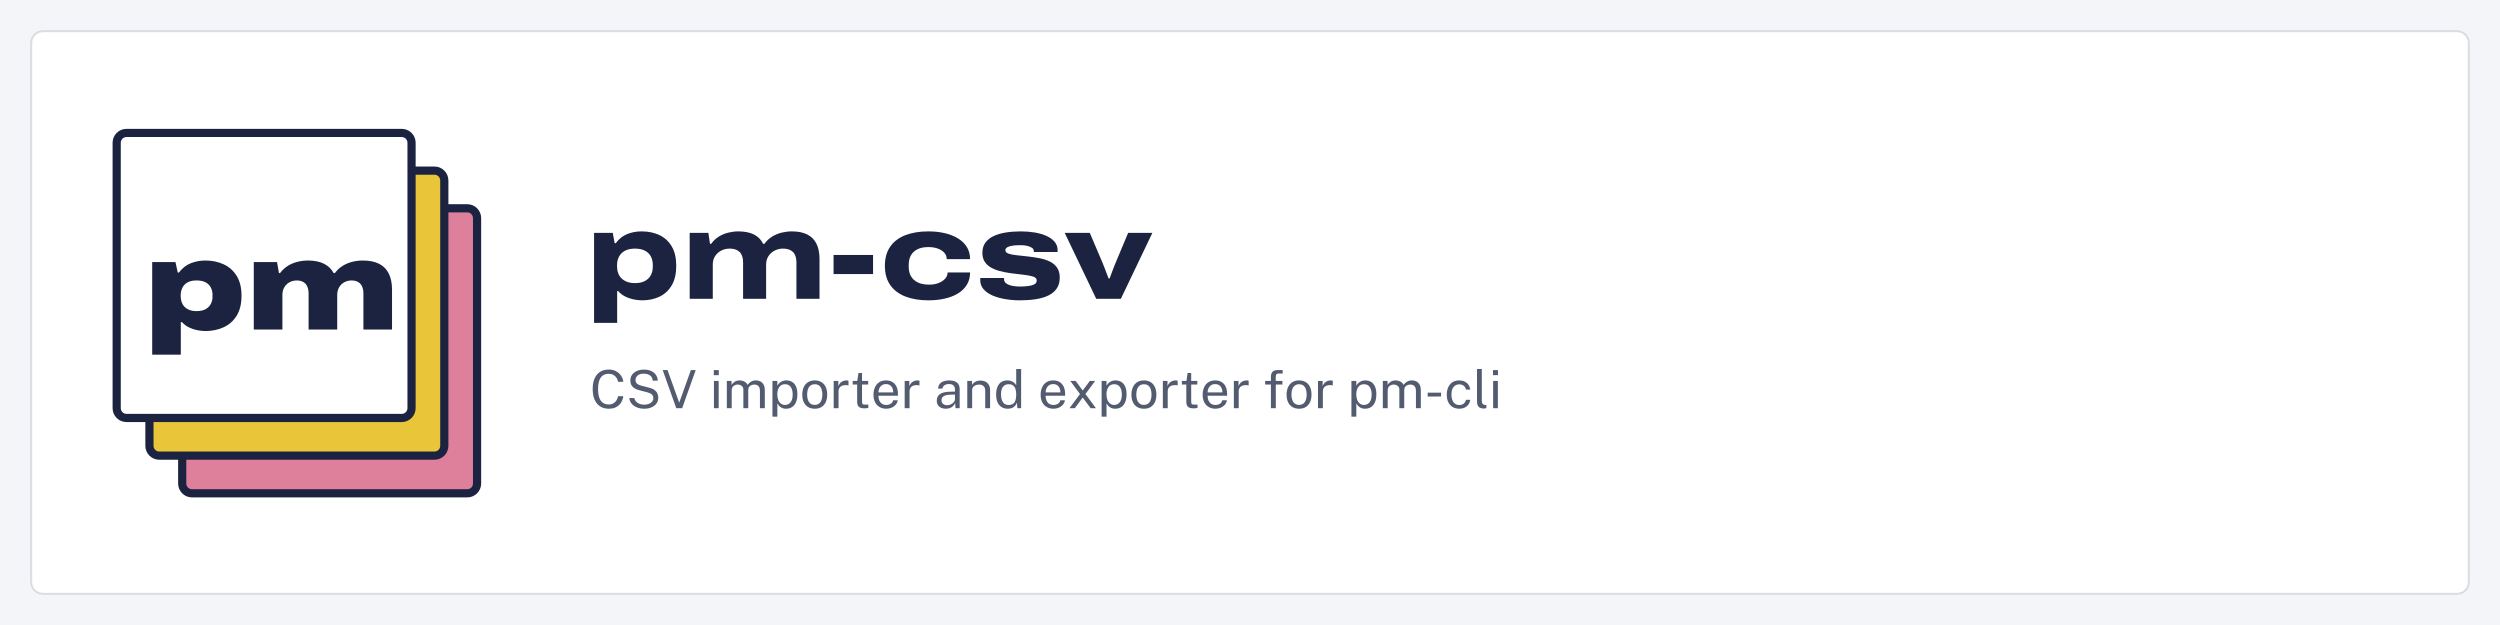
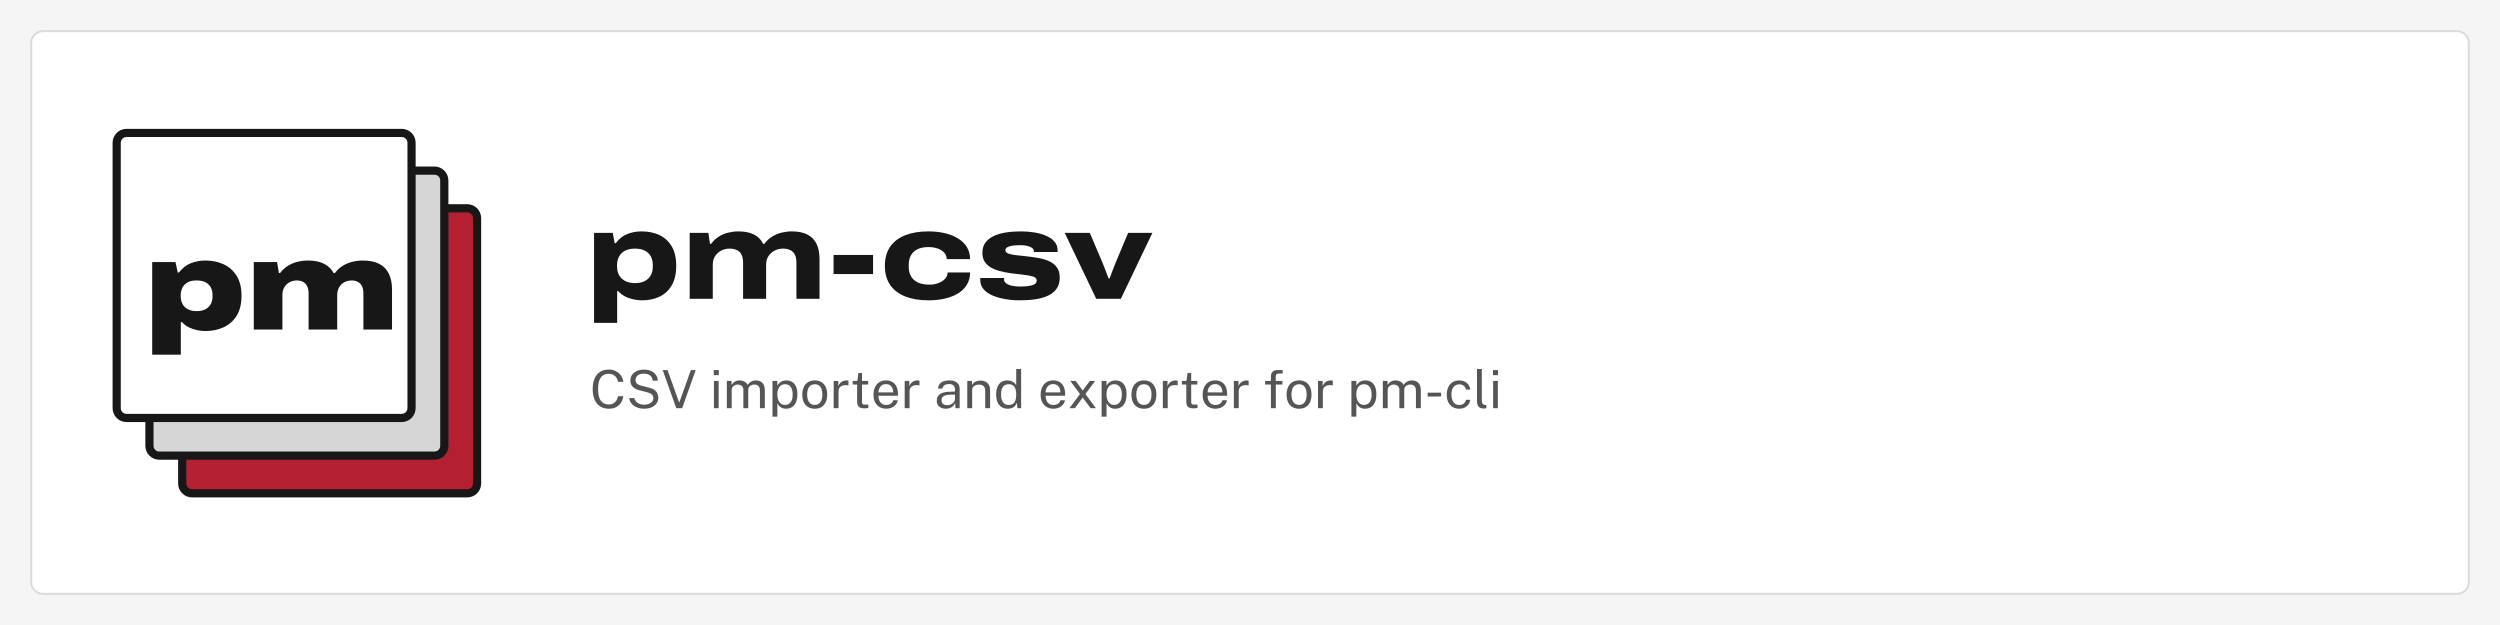
<svg xmlns="http://www.w3.org/2000/svg" width="1280" height="320" viewBox="0 0 1280 320" role="img" aria-label="pm-csv: CSV importer and exporter for pm-cli">
-   <rect width="1280" height="320" fill="#F3F5F8" />
-   <rect x="16" y="16" width="1248" height="288" rx="6" fill="#FFFFFF" stroke="#1B2340" stroke-opacity=".14" />
-   <g fill="#1B2340">
+   <rect width="1280" height="320" fill="#F5F5F5" />
+   <rect x="16" y="16" width="1248" height="288" rx="6" fill="#FFFFFF" stroke="#171717" stroke-opacity=".14" />
+   <g fill="#171717">
    <g transform="translate(48 58) scale(0.8387097)">
-       <g stroke="#1B2340" stroke-width="5" stroke-linejoin="round">
-         <rect x="54" y="58" width="180" height="174" rx="6" fill="#DE7F9C" />
-         <rect x="34" y="35" width="180" height="174" rx="6" fill="#E9C53A" />
+       <g stroke="#171717" stroke-width="5" stroke-linejoin="round">
+         <rect x="54" y="58" width="180" height="174" rx="6" fill="#B51F32" />
+         <rect x="34" y="35" width="180" height="174" rx="6" fill="#D6D6D6" />
        <rect x="14" y="12" width="180" height="174" rx="6" fill="#FFFFFF" />
      </g>
-       <g fill="#1B2340">
+       <g fill="#171717">
        <path transform="translate(31.000 132) scale(0.078 -0.078)" d="M60 -197V528H242L260 446H269Q310 499 364.0 519.5Q418 540 476 540Q555 540 619.0 510.5Q683 481 721.0 420.0Q759 359 759 264Q759 169 721.0 108.0Q683 47 619.0 17.5Q555 -12 476 -12Q448 -12 414.0 -5.5Q380 1 348.0 16.5Q316 32 293 58H284V-197ZM407 144Q451 144 478.5 159.5Q506 175 519.0 200.5Q532 226 532 255V273Q532 303 519.0 328.5Q506 354 478.5 369.0Q451 384 407 384Q363 384 335.5 368.0Q308 352 295.5 325.5Q283 299 283 267V261Q283 237 290.0 216.0Q297 195 312.0 179.0Q327 163 350.5 153.5Q374 144 407 144Z" />
        <path transform="translate(93.010 132) scale(0.078 -0.078)" d="M60 0V528H242L257 442H266Q292 477 327.0 498.5Q362 520 402.5 530.0Q443 540 484 540Q559 540 609.0 515.0Q659 490 685 442H695Q721 477 756.0 498.5Q791 520 831.5 530.0Q872 540 913 540Q990 540 1040.5 514.5Q1091 489 1116.5 438.0Q1142 387 1142 312V0H918V285Q918 306 912.5 324.5Q907 343 896.0 356.0Q885 369 867.5 376.5Q850 384 827 384Q794 384 768.0 369.5Q742 355 727.5 329.5Q713 304 713 271V0H489V285Q489 306 483.5 324.5Q478 343 467.0 356.0Q456 369 438.5 376.5Q421 384 398 384Q365 384 339.0 369.5Q313 355 298.5 329.5Q284 304 284 271V0Z" />
      </g>
    </g>
    <g data-role="name">
      <path transform="translate(300.000 153) scale(0.064 -0.064)" d="M65.022 -192.435V527.543H214.607L229.868 445.087H238.412Q277.585 497.63 331.129 518.587Q384.672 539.543 445.412 539.543Q525.781 539.543 588.183 509.815Q650.585 480.087 686.531 419.087Q722.477 358.087 722.477 264Q722.477 169.913 686.759 108.685Q651.042 47.457 589.553 17.728Q528.064 -12 449.521 -12Q415.129 -12 379.303 -4.359Q343.477 3.283 311.933 19.696Q280.39 36.109 257.846 62.109H249.759V-192.435ZM392.847 125.738Q440.043 125.738 471.424 142.38Q502.804 159.021 518.772 188.402Q534.739 217.782 534.739 255.457V272.087Q534.739 310.761 518.772 340.142Q502.804 369.522 470.967 385.664Q439.13 401.805 391.934 401.805Q344.738 401.805 312.673 384.892Q280.607 367.979 264.683 337.827Q248.759 307.674 248.759 267.457V260.543Q248.759 230.608 257.814 205.728Q266.868 180.847 285.064 163.249Q303.26 145.651 330.184 135.695Q357.108 125.738 392.847 125.738Z" />
      <path transform="translate(348.960 153) scale(0.064 -0.064)" d="M65.022 0V527.543H214.607L227.325 439.717H236.325Q263.238 476.543 298.694 498.272Q334.151 520 374.651 529.772Q415.151 539.543 454.781 539.543Q529.325 539.543 578.868 514.772Q628.412 490 652.585 439.717H662.129Q689.499 476.543 725.183 498.272Q760.868 520 801.368 529.772Q841.868 539.543 881.955 539.543Q955.759 539.543 1004.89 515.185Q1054.02 490.826 1078.835 441.652Q1103.65 392.479 1103.65 318.392V0H918.913V292.761Q918.913 319.696 911.815 340.479Q904.717 361.262 891.206 374.718Q877.695 388.175 857.684 394.99Q837.673 401.805 812.391 401.805Q775.282 401.805 744.26 385.707Q713.238 369.609 694.857 341.142Q676.477 312.674 676.477 275.109V0H492.196V292.761Q492.196 319.696 485.098 340.479Q478 361.262 464.489 374.718Q450.978 388.175 430.967 394.99Q410.956 401.805 385.217 401.805Q348.108 401.805 317.086 385.707Q286.064 369.609 267.912 341.142Q249.759 312.674 249.759 275.109V0Z" />
      <path transform="translate(423.584 153) scale(0.064 -0.064)" d="M50 198.131V350.956H366V198.131Z" />
      <path transform="translate(450.208 153) scale(0.064 -0.064)" d="M392.564 -12Q286.76 -12 208.554 18.5Q130.348 49 87.457 110.228Q44.565 171.457 44.565 264Q44.565 356.543 87.457 417.815Q130.348 479.087 208.554 509.315Q286.76 539.543 392.564 539.543Q461.542 539.543 521.977 525.772Q582.412 512 628.531 483.957Q674.65 455.913 700.368 414.326Q726.085 372.739 726.085 317.652H539.261Q539.261 347.131 519.75 368.914Q500.239 390.696 467.315 402.381Q434.391 414.066 392.564 414.066Q340.369 414.066 305.303 396.609Q270.238 379.153 252.814 347.685Q235.39 316.218 235.39 274V254Q235.39 212.239 253.314 180.543Q271.238 148.847 307.847 131.162Q344.456 113.478 399.738 113.478Q441.108 113.478 474.304 126.434Q507.5 139.391 526.967 161.673Q546.435 183.956 546.435 210.891H726.085Q726.085 154.261 700.139 112.174Q674.194 70.087 628.574 42.543Q582.955 15 522.249 1.5Q461.542 -12 392.564 -12Z" />
      <path transform="translate(499.552 153) scale(0.064 -0.064)" d="M353.282 -12Q294.195 -12 237.662 -2.5Q181.13 7 135.739 26.272Q90.348 45.543 63.315 76.587Q36.283 107.63 36.283 151.261Q36.283 155.174 36.511 158.902Q36.739 162.63 37.739 166.63H227.65Q227.107 164 226.879 161.272Q226.65 158.543 226.65 156.543Q227.194 135.891 244.89 123.065Q262.585 110.239 291.379 104.282Q320.173 98.326 353.738 98.326Q382.413 98.326 413.837 101.467Q445.261 104.608 466.717 114.663Q488.174 124.717 488.174 146.457Q488.174 168.652 459.826 177.979Q431.479 187.305 383.533 192.446Q335.587 197.587 276.022 205.5Q231.283 211.957 191.326 222.685Q151.37 233.414 120.326 251.457Q89.283 269.5 71.424 298.087Q53.565 326.674 53.565 368.305Q53.565 416.196 77.141 448.87Q100.717 481.543 142.652 501.587Q184.586 521.63 240.662 530.587Q296.738 539.543 361.738 539.543Q418.651 539.543 471.227 530.859Q523.803 522.174 565.238 503.717Q606.672 485.261 630.977 456.717Q655.281 428.174 655.281 388.913Q655.281 385.457 655.281 381.413Q655.281 377.37 654.281 374.457H465.457V380.63Q465.457 397.739 449.902 408.294Q434.348 418.848 410.467 424.033Q386.586 429.218 359.651 429.218Q349.282 429.218 329.042 428.49Q308.803 427.761 287.836 424.076Q266.868 420.392 252.314 412.25Q237.759 404.109 237.759 388.826Q237.759 370.087 262.488 361.532Q287.216 352.978 327.444 348.837Q367.672 344.695 414.672 339.326Q462.955 333.956 509.27 325.228Q555.585 316.5 592.303 298.684Q629.02 280.869 650.694 250.01Q672.368 219.152 672.368 169.521Q672.368 117.804 648.52 82.674Q624.672 47.543 581.738 26.772Q538.803 6 480.499 -3.0Q422.195 -12 353.282 -12Z" />
      <path transform="translate(544.992 153) scale(0.064 -0.064)" d="M254.457 0 2.283 527.543H202.911L304.238 289.478Q310.694 274.478 319.336 251.564Q327.977 228.651 337.118 205.282Q346.26 181.912 352.629 163.542H361.716Q368.629 182.456 377.314 206.097Q385.999 229.738 394.956 252.651Q403.912 275.564 410.369 290.564L509.521 527.543H703.433L451.259 0Z" />
    </g>
-     <g data-role="tagline" fill="#535B70">
+     <g data-role="tagline" fill="#555555">
      <path transform="translate(302.000 209) scale(0.0135 -0.0135)" d="M722.531 -20Q527.969 -20 390.516 68.828Q253.062 157.656 180.516 324.734Q107.969 491.812 107.969 727.562Q107.969 963.312 180.172 1128.109Q252.375 1292.906 389.828 1379.453Q527.281 1466 722.531 1466Q875.5 1466 993.781 1402.438Q1112.062 1338.875 1183.922 1232.828Q1255.781 1126.781 1269.156 1000.312H1071.844Q1055.594 1085.031 1010.828 1154.047Q966.062 1223.062 892.953 1264.0Q819.844 1304.938 718.062 1304.938Q586.656 1304.938 496.188 1243.641Q405.719 1182.344 359.109 1054.094Q312.5 925.844 312.5 725.5Q312.5 424.125 416.312 282.594Q520.125 141.062 718.062 141.062Q819.844 141.062 892.953 184.25Q966.062 227.438 1010.828 299.031Q1055.594 370.625 1071.844 455.344H1269.156Q1258.094 363.031 1219.641 277.453Q1181.188 191.875 1114.312 124.859Q1047.438 57.844 949.828 18.922Q852.219 -20 722.531 -20Z" />
      <path transform="translate(320.589 209) scale(0.0135 -0.0135)" d="M680.719 -20Q575.281 -20 479.891 5.703Q384.5 31.406 307.109 82.172Q229.719 132.938 179.578 208.281Q129.438 283.625 115.844 383.562H309.719Q327.938 301.719 381.281 246.031Q434.625 190.344 514.422 161.984Q594.219 133.625 688.969 133.625Q781.25 133.625 858.781 162.844Q936.312 192.062 983.25 247.453Q1030.188 302.844 1030.188 381.031Q1030.188 467 973.922 519.703Q917.656 572.406 800.719 603.781L503.188 680.594Q401.75 705.562 324.188 751.203Q246.625 796.844 203.047 871.391Q159.469 945.938 159.469 1057.125Q159.469 1179.5 227.016 1271.188Q294.562 1362.875 411.25 1413.438Q527.938 1464 674.688 1464Q845.312 1464 961.406 1405.016Q1077.5 1346.031 1137.672 1250.25Q1197.844 1154.469 1198.219 1044.75H1007.781Q998.5 1143.719 949.828 1201.344Q901.156 1258.969 828.062 1284.328Q754.969 1309.688 668.938 1309.688Q513.688 1309.688 434.266 1239.531Q354.844 1169.375 354.844 1071.562Q354.844 982.594 412.0 931.734Q469.156 880.875 579.844 852.75L870.312 778.375Q999 748.469 1075.484 691.422Q1151.969 634.375 1185.5 558.812Q1219.031 483.25 1219.031 395.469Q1219.031 275.469 1151.969 181.469Q1084.906 87.469 964.266 33.734Q843.625 -20 680.719 -20Z" />
      <path transform="translate(338.679 209) scale(0.0135 -0.0135)" d="M560.656 0 46.406 1446H229L672.281 209.906L1115.219 1446H1298.156L783.906 0Z" />
      <path transform="translate(356.837 209) scale(0.0135 -0.0135)" d="" />
      <path transform="translate(363.398 209) scale(0.0135 -0.0135)" d="M158.406 0V1034H337.438V0ZM152.5 1253.188V1444.688H342.031V1253.188Z" />
      <path transform="translate(370.080 209) scale(0.0135 -0.0135)" d="M152.5 0V1034H331.406V883.781Q373.875 952.438 448.688 1003.219Q523.5 1054 643.844 1054Q700.406 1054 758.812 1034.844Q817.219 1015.688 866.031 978.047Q914.844 940.406 941.625 885.094Q990 960.938 1071.984 1007.469Q1153.969 1054 1256.562 1054Q1311.312 1054 1370.328 1037.422Q1429.344 1020.844 1479.828 979.625Q1530.312 938.406 1561.953 864.812Q1593.594 791.219 1593.594 676.188V0H1408.344V657.969Q1408.344 751.688 1378.031 803.578Q1347.719 855.469 1299.531 876.172Q1251.344 896.875 1196.406 896.875Q1147.719 896.875 1093.797 878.141Q1039.875 859.406 1002.016 814.406Q964.156 769.406 964.156 690.781V0H779.594V711.781Q779.594 773.344 747.156 814.406Q714.719 855.469 666.375 876.172Q618.031 896.875 569.656 896.875Q517.031 896.875 463.438 875.844Q409.844 854.812 373.625 809.156Q337.406 763.5 337.406 690.781V0Z" />
      <path transform="translate(393.435 209) scale(0.0135 -0.0135)" d="M152.5 -322V1034H336.781L339.406 853.625Q356.594 885.75 385.234 920.625Q413.875 955.5 455.531 985.938Q497.188 1016.375 552.625 1035.188Q608.062 1054 678.844 1054Q802.594 1054 897.125 997.656Q991.656 941.312 1044.938 825.109Q1098.219 708.906 1098.219 530.5Q1098.219 353.188 1046.594 230.422Q994.969 107.656 897.812 43.828Q800.656 -20 664.406 -20Q595 -20 541.453 -0.516Q487.906 18.969 448.469 50.578Q409.031 82.188 382.281 117.891Q355.531 153.594 338.719 187.031V-322ZM629.344 124.125Q757.344 124.125 838.344 221.719Q919.344 319.312 919.344 525.25Q919.344 701.781 845.234 805.859Q771.125 909.938 629.344 909.938Q485.281 909.938 411.016 803.234Q336.75 696.531 336.75 525.25Q336.75 413.688 369.828 322.672Q402.906 231.656 467.938 177.891Q532.969 124.125 629.344 124.125Z" />
      <path transform="translate(409.514 209) scale(0.0135 -0.0135)" d="M566.938 -20Q424 -20 317.328 41.438Q210.656 102.875 151.734 221.719Q92.812 340.562 92.812 512.625Q92.812 674.969 147.844 796.812Q202.875 918.656 308.906 986.328Q414.938 1054 567.625 1054Q710.594 1054 815.953 991.375Q921.312 928.75 979.562 808.047Q1037.812 687.344 1037.812 512.625Q1037.812 354.688 984.141 234.859Q930.469 115.031 825.922 47.516Q721.375 -20 566.938 -20ZM567.625 125.5Q660.469 125.5 724.453 172.922Q788.438 220.344 821.578 308.25Q854.719 396.156 854.719 517.438Q854.719 627.906 825.516 716.594Q796.312 805.281 732.984 856.922Q669.656 908.562 567.625 908.562Q473.781 908.562 408.812 862.172Q343.844 815.781 310.203 728.078Q276.562 640.375 276.562 517.438Q276.562 407.969 306.266 319.078Q335.969 230.188 400.281 177.844Q464.594 125.5 567.625 125.5Z" />
      <path transform="translate(424.783 209) scale(0.0135 -0.0135)" d="M152.5 0V1034H329V834.625Q354.969 909.094 402.094 957.594Q449.219 1006.094 509.688 1030.047Q570.156 1054 635.312 1054Q658.062 1054 679.781 1051.047Q701.5 1048.094 713.969 1040.875V861.875Q699.156 868.781 675.656 871.406Q652.156 874.031 636 874.375Q574.25 878.156 520.219 866.797Q466.188 855.438 424.953 827.25Q383.719 799.062 360.562 753.344Q337.406 707.625 337.406 643V0Z" />
      <path transform="translate(435.340 209) scale(0.0135 -0.0135)" d="M531.844 -5.5Q424.625 -5.5 365.656 23.844Q306.688 53.188 283.516 110.031Q260.344 166.875 260.344 249.875V898.625H92.344V1034H265.156L310.031 1335H445.562V1034.688H678.781V898.625H445.562L446.25 256.062Q446.25 200.906 457.375 175.453Q468.5 150 495.953 142.875Q523.406 135.75 571.906 135.75H685.344V12.062Q665.656 4.688 627.203 -0.406Q588.75 -5.5 531.844 -5.5Z" />
      <path transform="translate(445.843 209) scale(0.0135 -0.0135)" d="M590.281 -20Q445.688 -20 335.656 42.875Q225.625 105.75 163.859 223.75Q102.094 341.75 102.094 506.625Q102.094 669.719 158.031 793.078Q213.969 916.438 320.312 985.219Q426.656 1054 576.906 1054Q722.938 1054 823.797 991.219Q924.656 928.438 977.219 813.5Q1029.781 698.562 1029.781 541.625V473.938H289.188Q288.844 375.844 321.312 296.484Q353.781 217.125 420.109 170.25Q486.438 123.375 586.844 123.375Q685.781 123.375 757.484 168.969Q829.188 214.562 849.25 302.125H1023.281Q1004.656 196.969 939.5 124.953Q874.344 52.938 782.594 16.469Q690.844 -20 590.281 -20ZM289.812 598.75H851.906Q851.906 687.625 821.781 759.188Q791.656 830.75 730.438 872.406Q669.219 914.062 575.594 914.062Q478.5 914.062 414.984 867.484Q351.469 820.906 320.312 748.359Q289.156 675.812 289.812 598.75Z" />
      <path transform="translate(461.138 209) scale(0.0135 -0.0135)" d="M152.5 0V1034H329V834.625Q354.969 909.094 402.094 957.594Q449.219 1006.094 509.688 1030.047Q570.156 1054 635.312 1054Q658.062 1054 679.781 1051.047Q701.5 1048.094 713.969 1040.875V861.875Q699.156 868.781 675.656 871.406Q652.156 874.031 636 874.375Q574.25 878.156 520.219 866.797Q466.188 855.438 424.953 827.25Q383.719 799.062 360.562 753.344Q337.406 707.625 337.406 643V0Z" />
      <path transform="translate(471.695 209) scale(0.0135 -0.0135)" d="" />
      <path transform="translate(478.256 209) scale(0.0135 -0.0135)" d="M442.688 -20Q342.406 -20 265.5 15.703Q188.594 51.406 145.344 118.344Q102.094 185.281 102.094 279.812Q102.094 451.75 221.812 535.891Q341.531 620.031 607.125 625.938L791.469 631.188V711.938Q791.469 807.219 734.438 862.703Q677.406 918.188 558.031 917.5Q468.812 917.156 401.125 875.859Q333.438 834.562 314.031 742.188H150.625Q156.625 842.531 207.547 912.125Q258.469 981.719 350.094 1017.859Q441.719 1054 566.844 1054Q701.562 1054 791.094 1015.953Q880.625 977.906 925.25 903.766Q969.875 829.625 969.875 721.5V0H811.938L798.281 194.188Q738.5 73.438 646.219 26.719Q553.938 -20 442.688 -20ZM498.312 113.125Q550.594 113.125 602.328 131.984Q654.062 150.844 696.672 183.438Q739.281 216.031 765.203 256.406Q791.125 296.781 791.469 339.5V516.75L638.25 514.125Q519.312 512.156 440.141 489.828Q360.969 467.5 321.172 420.797Q281.375 374.094 281.375 297.5Q281.375 210.625 342.203 161.875Q403.031 113.125 498.312 113.125Z" />
      <path transform="translate(493.187 209) scale(0.0135 -0.0135)" d="M152.5 0V1034H332.094V883.781Q357.375 927.281 401.547 964.891Q445.719 1002.5 509.562 1025.5Q573.406 1048.5 655.719 1048.5Q753.938 1048.5 836.438 1009.562Q918.938 970.625 968.484 888.375Q1018.031 806.125 1018.031 676.188V0H832.781V657.969Q832.781 779.188 769.516 837.688Q706.25 896.188 604.5 896.188Q535.156 896.188 473.828 873.688Q412.5 851.188 374.953 805.703Q337.406 760.219 337.406 690.781V0Z" />
      <path transform="translate(508.766 209) scale(0.0135 -0.0135)" d="M529.594 -20Q328.062 -20 210.438 118.0Q92.812 256 92.812 521.375Q92.812 682.406 139.984 802.062Q187.156 921.719 281.094 987.859Q375.031 1054 515.156 1054Q589.594 1054 646.984 1035.188Q704.375 1016.375 746.156 987.422Q787.938 958.469 814.703 927.047Q841.469 895.625 854.312 870.062V1486H1040.875V0H899.094L879.344 212Q869.219 181.625 847.297 142.234Q825.375 102.844 785.562 65.625Q745.75 28.406 682.953 4.203Q620.156 -20 529.594 -20ZM562.531 122.062Q719.125 122.062 786.719 217.656Q854.312 313.25 854.312 529.906Q853 650.781 823.828 735.828Q794.656 820.875 732.109 865.406Q669.562 909.938 566.469 909.938Q438.781 909.938 358.641 819.156Q278.5 728.375 278.5 529.906Q278.5 336.219 350.766 229.141Q423.031 122.062 562.531 122.062Z" />
      <path transform="translate(524.871 209) scale(0.0135 -0.0135)" d="" />
      <path transform="translate(531.433 209) scale(0.0135 -0.0135)" d="M590.281 -20Q445.688 -20 335.656 42.875Q225.625 105.75 163.859 223.75Q102.094 341.75 102.094 506.625Q102.094 669.719 158.031 793.078Q213.969 916.438 320.312 985.219Q426.656 1054 576.906 1054Q722.938 1054 823.797 991.219Q924.656 928.438 977.219 813.5Q1029.781 698.562 1029.781 541.625V473.938H289.188Q288.844 375.844 321.312 296.484Q353.781 217.125 420.109 170.25Q486.438 123.375 586.844 123.375Q685.781 123.375 757.484 168.969Q829.188 214.562 849.25 302.125H1023.281Q1004.656 196.969 939.5 124.953Q874.344 52.938 782.594 16.469Q690.844 -20 590.281 -20ZM289.812 598.75H851.906Q851.906 687.625 821.781 759.188Q791.656 830.75 730.438 872.406Q669.219 914.062 575.594 914.062Q478.5 914.062 414.984 867.484Q351.469 820.906 320.312 748.359Q289.156 675.812 289.812 598.75Z" />
      <path transform="translate(546.728 209) scale(0.0135 -0.0135)" d="M62.5 0 461.125 537.375 94.562 1034H296.375L564.75 670.875L833.75 1034H1035.562L667.625 537.375L1066.25 0H865.094L564.062 405.25L264.969 0Z" />
      <path transform="translate(561.969 209) scale(0.0135 -0.0135)" d="M152.5 -322V1034H336.781L339.406 853.625Q356.594 885.75 385.234 920.625Q413.875 955.5 455.531 985.938Q497.188 1016.375 552.625 1035.188Q608.062 1054 678.844 1054Q802.594 1054 897.125 997.656Q991.656 941.312 1044.938 825.109Q1098.219 708.906 1098.219 530.5Q1098.219 353.188 1046.594 230.422Q994.969 107.656 897.812 43.828Q800.656 -20 664.406 -20Q595 -20 541.453 -0.516Q487.906 18.969 448.469 50.578Q409.031 82.188 382.281 117.891Q355.531 153.594 338.719 187.031V-322ZM629.344 124.125Q757.344 124.125 838.344 221.719Q919.344 319.312 919.344 525.25Q919.344 701.781 845.234 805.859Q771.125 909.938 629.344 909.938Q485.281 909.938 411.016 803.234Q336.75 696.531 336.75 525.25Q336.75 413.688 369.828 322.672Q402.906 231.656 467.938 177.891Q532.969 124.125 629.344 124.125Z" />
      <path transform="translate(578.048 209) scale(0.0135 -0.0135)" d="M566.938 -20Q424 -20 317.328 41.438Q210.656 102.875 151.734 221.719Q92.812 340.562 92.812 512.625Q92.812 674.969 147.844 796.812Q202.875 918.656 308.906 986.328Q414.938 1054 567.625 1054Q710.594 1054 815.953 991.375Q921.312 928.75 979.562 808.047Q1037.812 687.344 1037.812 512.625Q1037.812 354.688 984.141 234.859Q930.469 115.031 825.922 47.516Q721.375 -20 566.938 -20ZM567.625 125.5Q660.469 125.5 724.453 172.922Q788.438 220.344 821.578 308.25Q854.719 396.156 854.719 517.438Q854.719 627.906 825.516 716.594Q796.312 805.281 732.984 856.922Q669.656 908.562 567.625 908.562Q473.781 908.562 408.812 862.172Q343.844 815.781 310.203 728.078Q276.562 640.375 276.562 517.438Q276.562 407.969 306.266 319.078Q335.969 230.188 400.281 177.844Q464.594 125.5 567.625 125.5Z" />
      <path transform="translate(593.316 209) scale(0.0135 -0.0135)" d="M152.5 0V1034H329V834.625Q354.969 909.094 402.094 957.594Q449.219 1006.094 509.688 1030.047Q570.156 1054 635.312 1054Q658.062 1054 679.781 1051.047Q701.5 1048.094 713.969 1040.875V861.875Q699.156 868.781 675.656 871.406Q652.156 874.031 636 874.375Q574.25 878.156 520.219 866.797Q466.188 855.438 424.953 827.25Q383.719 799.062 360.562 753.344Q337.406 707.625 337.406 643V0Z" />
      <path transform="translate(603.873 209) scale(0.0135 -0.0135)" d="M531.844 -5.5Q424.625 -5.5 365.656 23.844Q306.688 53.188 283.516 110.031Q260.344 166.875 260.344 249.875V898.625H92.344V1034H265.156L310.031 1335H445.562V1034.688H678.781V898.625H445.562L446.25 256.062Q446.25 200.906 457.375 175.453Q468.5 150 495.953 142.875Q523.406 135.75 571.906 135.75H685.344V12.062Q665.656 4.688 627.203 -0.406Q588.75 -5.5 531.844 -5.5Z" />
      <path transform="translate(614.376 209) scale(0.0135 -0.0135)" d="M590.281 -20Q445.688 -20 335.656 42.875Q225.625 105.75 163.859 223.75Q102.094 341.75 102.094 506.625Q102.094 669.719 158.031 793.078Q213.969 916.438 320.312 985.219Q426.656 1054 576.906 1054Q722.938 1054 823.797 991.219Q924.656 928.438 977.219 813.5Q1029.781 698.562 1029.781 541.625V473.938H289.188Q288.844 375.844 321.312 296.484Q353.781 217.125 420.109 170.25Q486.438 123.375 586.844 123.375Q685.781 123.375 757.484 168.969Q829.188 214.562 849.25 302.125H1023.281Q1004.656 196.969 939.5 124.953Q874.344 52.938 782.594 16.469Q690.844 -20 590.281 -20ZM289.812 598.75H851.906Q851.906 687.625 821.781 759.188Q791.656 830.75 730.438 872.406Q669.219 914.062 575.594 914.062Q478.5 914.062 414.984 867.484Q351.469 820.906 320.312 748.359Q289.156 675.812 289.812 598.75Z" />
      <path transform="translate(629.672 209) scale(0.0135 -0.0135)" d="M152.5 0V1034H329V834.625Q354.969 909.094 402.094 957.594Q449.219 1006.094 509.688 1030.047Q570.156 1054 635.312 1054Q658.062 1054 679.781 1051.047Q701.5 1048.094 713.969 1040.875V861.875Q699.156 868.781 675.656 871.406Q652.156 874.031 636 874.375Q574.25 878.156 520.219 866.797Q466.188 855.438 424.953 827.25Q383.719 799.062 360.562 753.344Q337.406 707.625 337.406 643V0Z" />
      <path transform="translate(640.229 209) scale(0.0135 -0.0135)" d="" />
      <path transform="translate(646.790 209) scale(0.0135 -0.0135)" d="M290.5 0V898.625H72V1034H290.5V1194.312Q290.5 1317.062 353.172 1381.531Q415.844 1446 541.438 1446H736.062L736.75 1314.75H582.625Q518.875 1314.75 495.938 1280.781Q473 1246.812 473 1178V1034H726.75V898.625H475.75V0Z" />
      <path transform="translate(657.482 209) scale(0.0135 -0.0135)" d="M566.938 -20Q424 -20 317.328 41.438Q210.656 102.875 151.734 221.719Q92.812 340.562 92.812 512.625Q92.812 674.969 147.844 796.812Q202.875 918.656 308.906 986.328Q414.938 1054 567.625 1054Q710.594 1054 815.953 991.375Q921.312 928.75 979.562 808.047Q1037.812 687.344 1037.812 512.625Q1037.812 354.688 984.141 234.859Q930.469 115.031 825.922 47.516Q721.375 -20 566.938 -20ZM567.625 125.5Q660.469 125.5 724.453 172.922Q788.438 220.344 821.578 308.25Q854.719 396.156 854.719 517.438Q854.719 627.906 825.516 716.594Q796.312 805.281 732.984 856.922Q669.656 908.562 567.625 908.562Q473.781 908.562 408.812 862.172Q343.844 815.781 310.203 728.078Q276.562 640.375 276.562 517.438Q276.562 407.969 306.266 319.078Q335.969 230.188 400.281 177.844Q464.594 125.5 567.625 125.5Z" />
      <path transform="translate(672.750 209) scale(0.0135 -0.0135)" d="M152.5 0V1034H329V834.625Q354.969 909.094 402.094 957.594Q449.219 1006.094 509.688 1030.047Q570.156 1054 635.312 1054Q658.062 1054 679.781 1051.047Q701.5 1048.094 713.969 1040.875V861.875Q699.156 868.781 675.656 871.406Q652.156 874.031 636 874.375Q574.25 878.156 520.219 866.797Q466.188 855.438 424.953 827.25Q383.719 799.062 360.562 753.344Q337.406 707.625 337.406 643V0Z" />
      <path transform="translate(683.308 209) scale(0.0135 -0.0135)" d="" />
      <path transform="translate(689.869 209) scale(0.0135 -0.0135)" d="M152.5 -322V1034H336.781L339.406 853.625Q356.594 885.75 385.234 920.625Q413.875 955.5 455.531 985.938Q497.188 1016.375 552.625 1035.188Q608.062 1054 678.844 1054Q802.594 1054 897.125 997.656Q991.656 941.312 1044.938 825.109Q1098.219 708.906 1098.219 530.5Q1098.219 353.188 1046.594 230.422Q994.969 107.656 897.812 43.828Q800.656 -20 664.406 -20Q595 -20 541.453 -0.516Q487.906 18.969 448.469 50.578Q409.031 82.188 382.281 117.891Q355.531 153.594 338.719 187.031V-322ZM629.344 124.125Q757.344 124.125 838.344 221.719Q919.344 319.312 919.344 525.25Q919.344 701.781 845.234 805.859Q771.125 909.938 629.344 909.938Q485.281 909.938 411.016 803.234Q336.75 696.531 336.75 525.25Q336.75 413.688 369.828 322.672Q402.906 231.656 467.938 177.891Q532.969 124.125 629.344 124.125Z" />
      <path transform="translate(705.947 209) scale(0.0135 -0.0135)" d="M152.5 0V1034H331.406V883.781Q373.875 952.438 448.688 1003.219Q523.5 1054 643.844 1054Q700.406 1054 758.812 1034.844Q817.219 1015.688 866.031 978.047Q914.844 940.406 941.625 885.094Q990 960.938 1071.984 1007.469Q1153.969 1054 1256.562 1054Q1311.312 1054 1370.328 1037.422Q1429.344 1020.844 1479.828 979.625Q1530.312 938.406 1561.953 864.812Q1593.594 791.219 1593.594 676.188V0H1408.344V657.969Q1408.344 751.688 1378.031 803.578Q1347.719 855.469 1299.531 876.172Q1251.344 896.875 1196.406 896.875Q1147.719 896.875 1093.797 878.141Q1039.875 859.406 1002.016 814.406Q964.156 769.406 964.156 690.781V0H779.594V711.781Q779.594 773.344 747.156 814.406Q714.719 855.469 666.375 876.172Q618.031 896.875 569.656 896.875Q517.031 896.875 463.438 875.844Q409.844 854.812 373.625 809.156Q337.406 763.5 337.406 690.781V0Z" />
      <path transform="translate(729.302 209) scale(0.0135 -0.0135)" d="M123.562 442.938V588.312L631.375 589.625V444.25Z" />
      <path transform="translate(739.495 209) scale(0.0135 -0.0135)" d="M568.531 -20Q429.062 -20 321.562 40.766Q214.062 101.531 153.438 220.547Q92.812 339.562 92.812 513.312Q92.812 674.625 148.344 796.297Q203.875 917.969 310.391 985.984Q416.906 1054 568.531 1054Q679.75 1054 768.438 1011.359Q857.125 968.719 913.891 890.688Q970.656 812.656 984.469 706.5H820.406Q811.156 761.094 778.797 806.281Q746.438 851.469 693.5 878.297Q640.562 905.125 569.562 905.125Q436.812 905.125 353.578 809.156Q270.344 713.188 270.344 514.688Q270.344 335.844 346.906 228.266Q423.469 120.688 572.312 120.688Q642.969 120.688 695.734 148.547Q748.5 176.406 780.688 221.594Q812.875 266.781 821.781 318.625H982.75Q969.625 215.188 912.516 138.875Q855.406 62.562 766.891 21.281Q678.375 -20 568.531 -20Z" />
      <path transform="translate(754.169 209) scale(0.0135 -0.0135)" d="M413.594 -12.812Q330.312 -12.812 278.688 10.141Q227.062 33.094 199.594 72.25Q172.125 111.406 162.312 161.547Q152.5 211.688 152.5 266.062V1486H334.656V283.938Q334.656 205.594 365.141 166.688Q395.625 127.781 451 124L506.781 122.625V3.438Q483.594 -3.656 458.734 -8.234Q433.875 -12.812 413.594 -12.812Z" />
      <path transform="translate(762.350 209) scale(0.0135 -0.0135)" d="M158.406 0V1034H337.438V0ZM152.5 1253.188V1444.688H342.031V1253.188Z" />
    </g>
  </g>
</svg>
